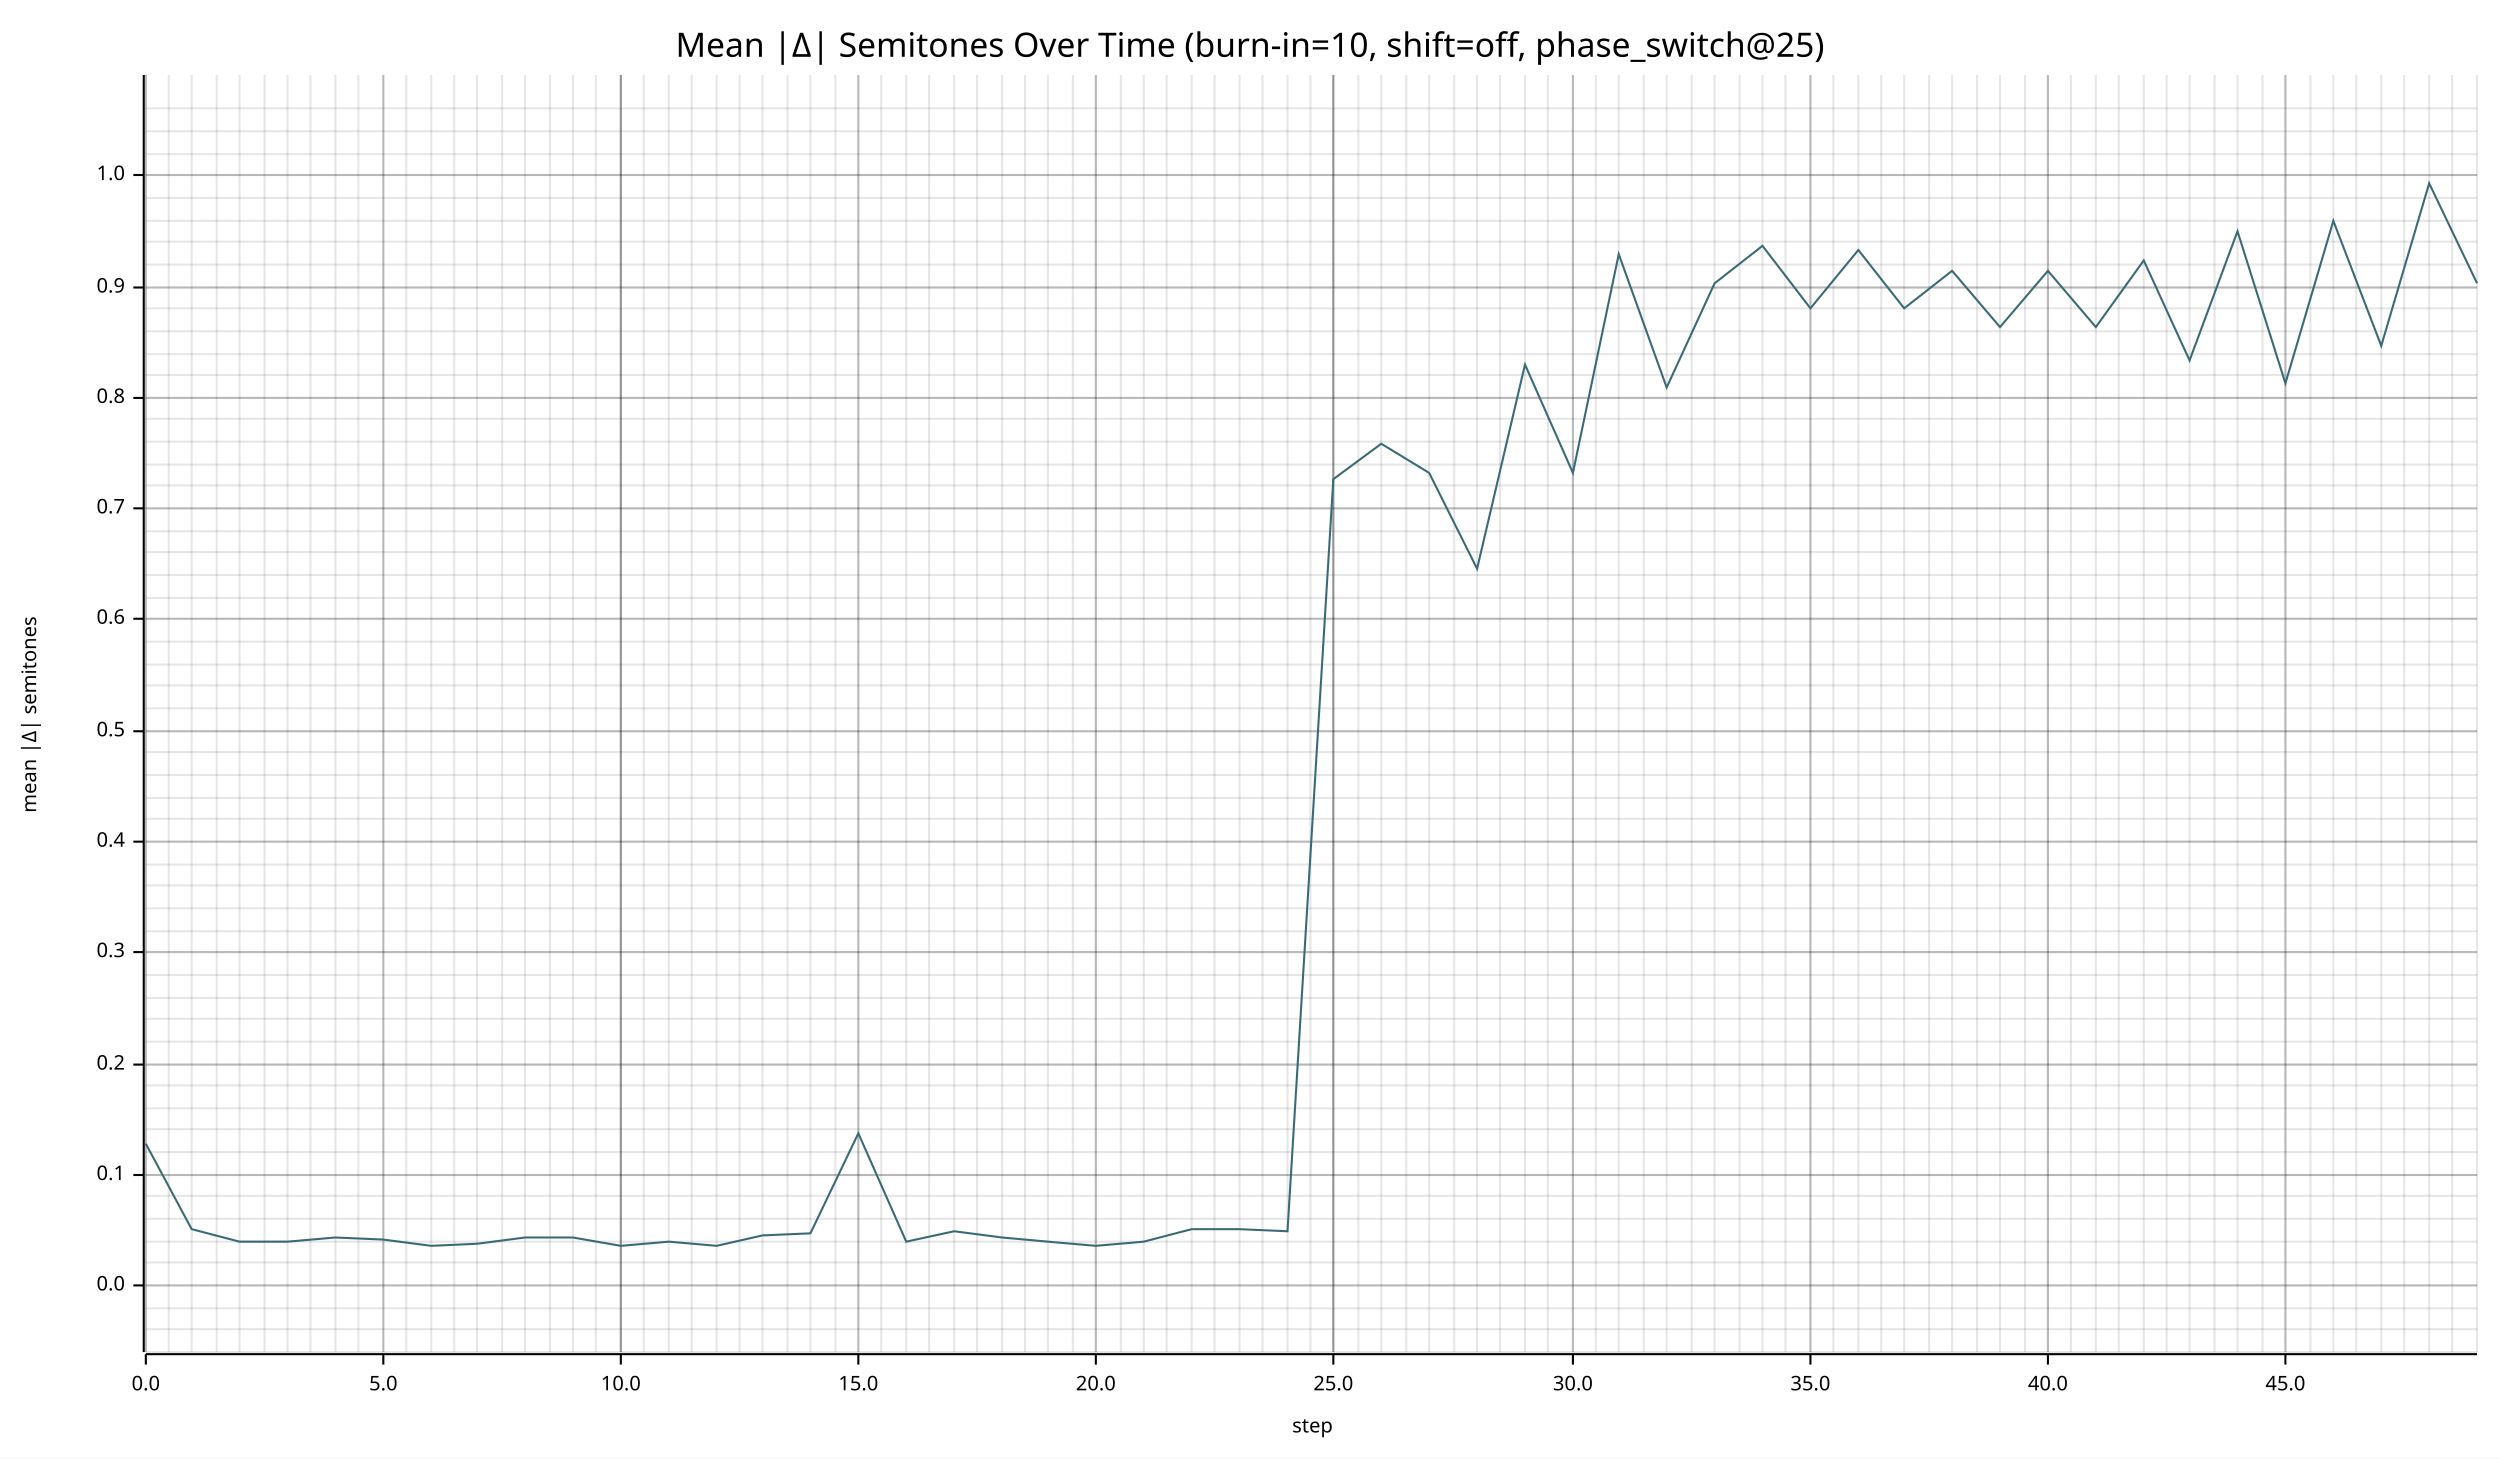
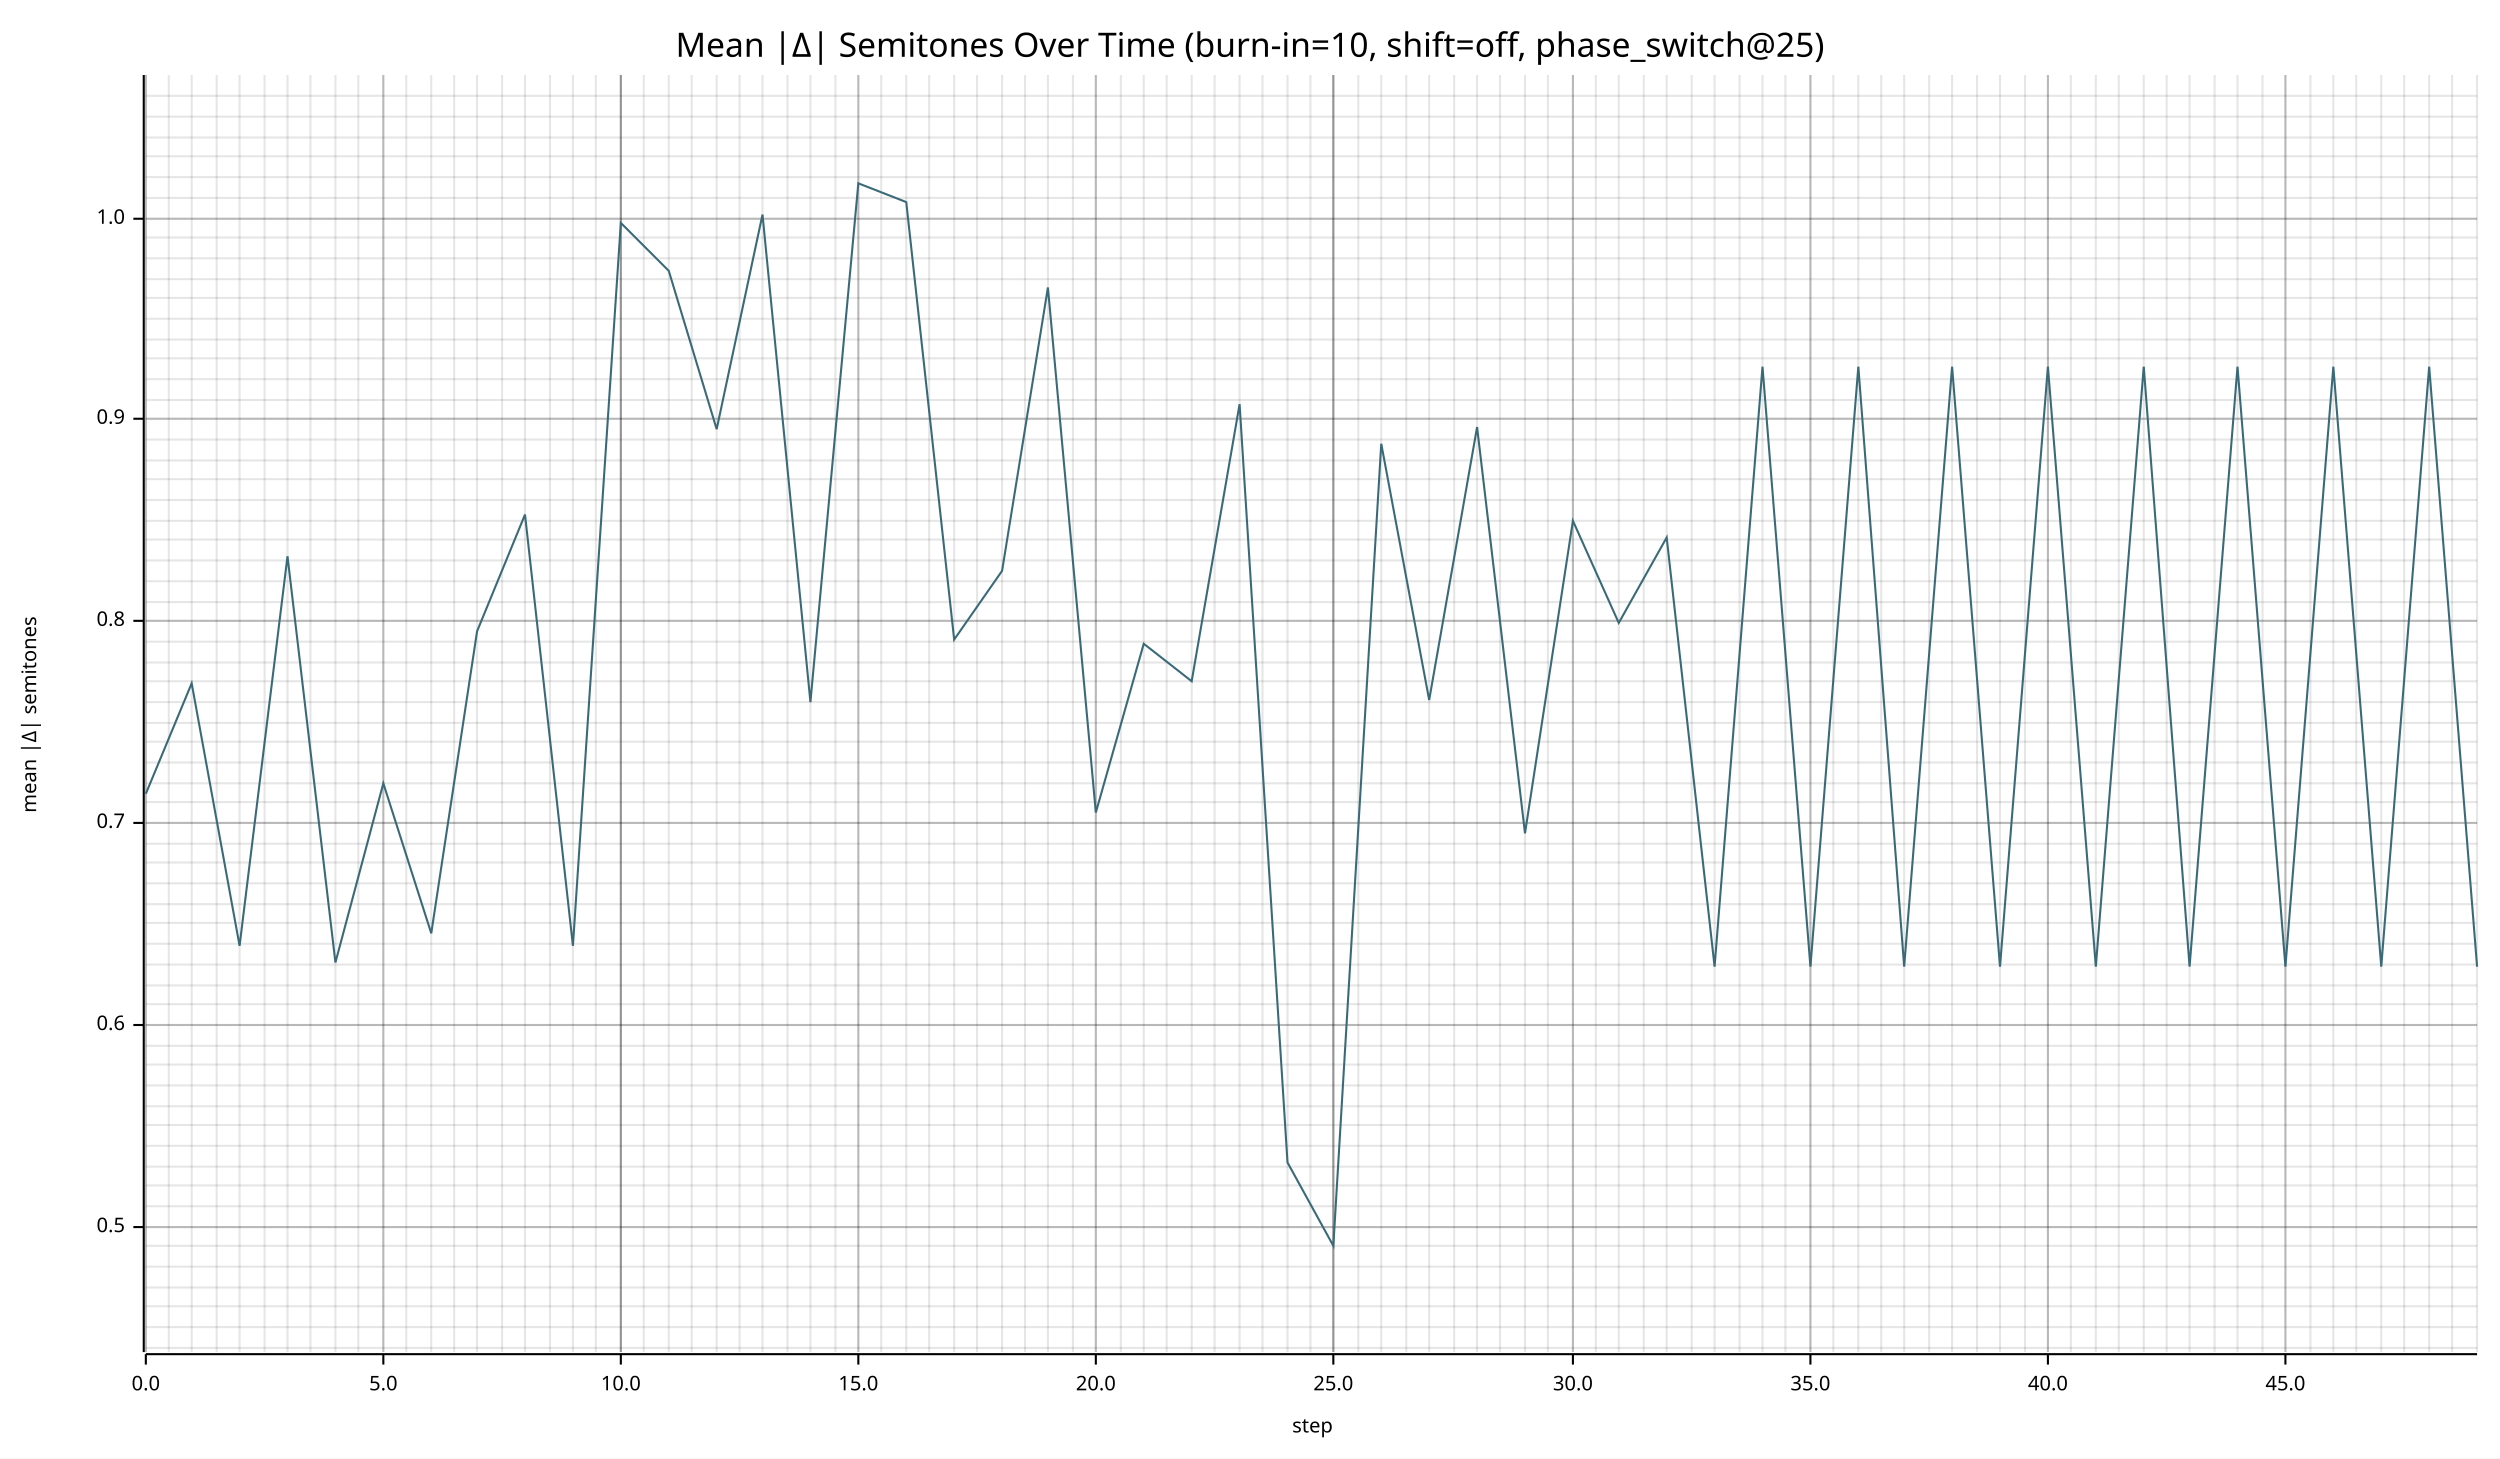
<svg xmlns="http://www.w3.org/2000/svg" width="1200" height="700" viewBox="0 0 1200 700">
  <rect x="0" y="0" width="1200" height="700" opacity="1" fill="#FFFFFF" stroke="none" />
  <text x="600" y="15" dy="0.76em" text-anchor="middle" font-family="sans-serif" font-size="16.129" opacity="1" fill="#000000">
Mean |Δ| Semitones Over Time (burn-in=10, shift=off, phase_switch@25)
</text>
  <line opacity="0.1" stroke="#000000" stroke-width="1" x1="70" y1="649" x2="70" y2="36" />
  <line opacity="0.1" stroke="#000000" stroke-width="1" x1="81" y1="649" x2="81" y2="36" />
  <line opacity="0.1" stroke="#000000" stroke-width="1" x1="92" y1="649" x2="92" y2="36" />
  <line opacity="0.1" stroke="#000000" stroke-width="1" x1="104" y1="649" x2="104" y2="36" />
  <line opacity="0.1" stroke="#000000" stroke-width="1" x1="115" y1="649" x2="115" y2="36" />
  <line opacity="0.1" stroke="#000000" stroke-width="1" x1="127" y1="649" x2="127" y2="36" />
  <line opacity="0.1" stroke="#000000" stroke-width="1" x1="138" y1="649" x2="138" y2="36" />
  <line opacity="0.1" stroke="#000000" stroke-width="1" x1="149" y1="649" x2="149" y2="36" />
  <line opacity="0.1" stroke="#000000" stroke-width="1" x1="161" y1="649" x2="161" y2="36" />
  <line opacity="0.1" stroke="#000000" stroke-width="1" x1="172" y1="649" x2="172" y2="36" />
  <line opacity="0.1" stroke="#000000" stroke-width="1" x1="184" y1="649" x2="184" y2="36" />
  <line opacity="0.1" stroke="#000000" stroke-width="1" x1="195" y1="649" x2="195" y2="36" />
  <line opacity="0.1" stroke="#000000" stroke-width="1" x1="207" y1="649" x2="207" y2="36" />
  <line opacity="0.1" stroke="#000000" stroke-width="1" x1="218" y1="649" x2="218" y2="36" />
  <line opacity="0.1" stroke="#000000" stroke-width="1" x1="229" y1="649" x2="229" y2="36" />
  <line opacity="0.1" stroke="#000000" stroke-width="1" x1="241" y1="649" x2="241" y2="36" />
  <line opacity="0.1" stroke="#000000" stroke-width="1" x1="252" y1="649" x2="252" y2="36" />
  <line opacity="0.1" stroke="#000000" stroke-width="1" x1="264" y1="649" x2="264" y2="36" />
  <line opacity="0.1" stroke="#000000" stroke-width="1" x1="275" y1="649" x2="275" y2="36" />
  <line opacity="0.1" stroke="#000000" stroke-width="1" x1="286" y1="649" x2="286" y2="36" />
  <line opacity="0.1" stroke="#000000" stroke-width="1" x1="298" y1="649" x2="298" y2="36" />
  <line opacity="0.1" stroke="#000000" stroke-width="1" x1="309" y1="649" x2="309" y2="36" />
  <line opacity="0.1" stroke="#000000" stroke-width="1" x1="321" y1="649" x2="321" y2="36" />
  <line opacity="0.1" stroke="#000000" stroke-width="1" x1="332" y1="649" x2="332" y2="36" />
  <line opacity="0.1" stroke="#000000" stroke-width="1" x1="344" y1="649" x2="344" y2="36" />
  <line opacity="0.1" stroke="#000000" stroke-width="1" x1="355" y1="649" x2="355" y2="36" />
  <line opacity="0.1" stroke="#000000" stroke-width="1" x1="366" y1="649" x2="366" y2="36" />
  <line opacity="0.1" stroke="#000000" stroke-width="1" x1="378" y1="649" x2="378" y2="36" />
  <line opacity="0.1" stroke="#000000" stroke-width="1" x1="389" y1="649" x2="389" y2="36" />
  <line opacity="0.1" stroke="#000000" stroke-width="1" x1="401" y1="649" x2="401" y2="36" />
  <line opacity="0.1" stroke="#000000" stroke-width="1" x1="412" y1="649" x2="412" y2="36" />
  <line opacity="0.1" stroke="#000000" stroke-width="1" x1="423" y1="649" x2="423" y2="36" />
  <line opacity="0.1" stroke="#000000" stroke-width="1" x1="435" y1="649" x2="435" y2="36" />
  <line opacity="0.1" stroke="#000000" stroke-width="1" x1="446" y1="649" x2="446" y2="36" />
  <line opacity="0.1" stroke="#000000" stroke-width="1" x1="458" y1="649" x2="458" y2="36" />
  <line opacity="0.1" stroke="#000000" stroke-width="1" x1="469" y1="649" x2="469" y2="36" />
  <line opacity="0.1" stroke="#000000" stroke-width="1" x1="481" y1="649" x2="481" y2="36" />
  <line opacity="0.1" stroke="#000000" stroke-width="1" x1="492" y1="649" x2="492" y2="36" />
  <line opacity="0.1" stroke="#000000" stroke-width="1" x1="503" y1="649" x2="503" y2="36" />
  <line opacity="0.1" stroke="#000000" stroke-width="1" x1="515" y1="649" x2="515" y2="36" />
  <line opacity="0.1" stroke="#000000" stroke-width="1" x1="526" y1="649" x2="526" y2="36" />
  <line opacity="0.1" stroke="#000000" stroke-width="1" x1="538" y1="649" x2="538" y2="36" />
  <line opacity="0.1" stroke="#000000" stroke-width="1" x1="549" y1="649" x2="549" y2="36" />
  <line opacity="0.1" stroke="#000000" stroke-width="1" x1="560" y1="649" x2="560" y2="36" />
  <line opacity="0.1" stroke="#000000" stroke-width="1" x1="572" y1="649" x2="572" y2="36" />
  <line opacity="0.1" stroke="#000000" stroke-width="1" x1="583" y1="649" x2="583" y2="36" />
  <line opacity="0.1" stroke="#000000" stroke-width="1" x1="595" y1="649" x2="595" y2="36" />
  <line opacity="0.1" stroke="#000000" stroke-width="1" x1="606" y1="649" x2="606" y2="36" />
  <line opacity="0.1" stroke="#000000" stroke-width="1" x1="618" y1="649" x2="618" y2="36" />
  <line opacity="0.1" stroke="#000000" stroke-width="1" x1="629" y1="649" x2="629" y2="36" />
  <line opacity="0.1" stroke="#000000" stroke-width="1" x1="640" y1="649" x2="640" y2="36" />
  <line opacity="0.1" stroke="#000000" stroke-width="1" x1="652" y1="649" x2="652" y2="36" />
  <line opacity="0.1" stroke="#000000" stroke-width="1" x1="663" y1="649" x2="663" y2="36" />
  <line opacity="0.1" stroke="#000000" stroke-width="1" x1="675" y1="649" x2="675" y2="36" />
  <line opacity="0.1" stroke="#000000" stroke-width="1" x1="686" y1="649" x2="686" y2="36" />
  <line opacity="0.1" stroke="#000000" stroke-width="1" x1="698" y1="649" x2="698" y2="36" />
  <line opacity="0.1" stroke="#000000" stroke-width="1" x1="709" y1="649" x2="709" y2="36" />
  <line opacity="0.1" stroke="#000000" stroke-width="1" x1="720" y1="649" x2="720" y2="36" />
  <line opacity="0.1" stroke="#000000" stroke-width="1" x1="732" y1="649" x2="732" y2="36" />
  <line opacity="0.1" stroke="#000000" stroke-width="1" x1="743" y1="649" x2="743" y2="36" />
  <line opacity="0.1" stroke="#000000" stroke-width="1" x1="755" y1="649" x2="755" y2="36" />
  <line opacity="0.1" stroke="#000000" stroke-width="1" x1="766" y1="649" x2="766" y2="36" />
  <line opacity="0.1" stroke="#000000" stroke-width="1" x1="777" y1="649" x2="777" y2="36" />
  <line opacity="0.1" stroke="#000000" stroke-width="1" x1="789" y1="649" x2="789" y2="36" />
  <line opacity="0.1" stroke="#000000" stroke-width="1" x1="800" y1="649" x2="800" y2="36" />
  <line opacity="0.1" stroke="#000000" stroke-width="1" x1="812" y1="649" x2="812" y2="36" />
  <line opacity="0.1" stroke="#000000" stroke-width="1" x1="823" y1="649" x2="823" y2="36" />
  <line opacity="0.1" stroke="#000000" stroke-width="1" x1="835" y1="649" x2="835" y2="36" />
  <line opacity="0.1" stroke="#000000" stroke-width="1" x1="846" y1="649" x2="846" y2="36" />
  <line opacity="0.1" stroke="#000000" stroke-width="1" x1="857" y1="649" x2="857" y2="36" />
  <line opacity="0.1" stroke="#000000" stroke-width="1" x1="869" y1="649" x2="869" y2="36" />
  <line opacity="0.1" stroke="#000000" stroke-width="1" x1="880" y1="649" x2="880" y2="36" />
  <line opacity="0.1" stroke="#000000" stroke-width="1" x1="892" y1="649" x2="892" y2="36" />
  <line opacity="0.1" stroke="#000000" stroke-width="1" x1="903" y1="649" x2="903" y2="36" />
  <line opacity="0.1" stroke="#000000" stroke-width="1" x1="914" y1="649" x2="914" y2="36" />
  <line opacity="0.1" stroke="#000000" stroke-width="1" x1="926" y1="649" x2="926" y2="36" />
  <line opacity="0.1" stroke="#000000" stroke-width="1" x1="937" y1="649" x2="937" y2="36" />
  <line opacity="0.1" stroke="#000000" stroke-width="1" x1="949" y1="649" x2="949" y2="36" />
  <line opacity="0.1" stroke="#000000" stroke-width="1" x1="960" y1="649" x2="960" y2="36" />
  <line opacity="0.1" stroke="#000000" stroke-width="1" x1="972" y1="649" x2="972" y2="36" />
  <line opacity="0.1" stroke="#000000" stroke-width="1" x1="983" y1="649" x2="983" y2="36" />
  <line opacity="0.1" stroke="#000000" stroke-width="1" x1="994" y1="649" x2="994" y2="36" />
  <line opacity="0.1" stroke="#000000" stroke-width="1" x1="1006" y1="649" x2="1006" y2="36" />
  <line opacity="0.1" stroke="#000000" stroke-width="1" x1="1017" y1="649" x2="1017" y2="36" />
  <line opacity="0.1" stroke="#000000" stroke-width="1" x1="1029" y1="649" x2="1029" y2="36" />
  <line opacity="0.1" stroke="#000000" stroke-width="1" x1="1040" y1="649" x2="1040" y2="36" />
  <line opacity="0.1" stroke="#000000" stroke-width="1" x1="1051" y1="649" x2="1051" y2="36" />
  <line opacity="0.1" stroke="#000000" stroke-width="1" x1="1063" y1="649" x2="1063" y2="36" />
  <line opacity="0.1" stroke="#000000" stroke-width="1" x1="1074" y1="649" x2="1074" y2="36" />
  <line opacity="0.1" stroke="#000000" stroke-width="1" x1="1086" y1="649" x2="1086" y2="36" />
  <line opacity="0.1" stroke="#000000" stroke-width="1" x1="1097" y1="649" x2="1097" y2="36" />
  <line opacity="0.1" stroke="#000000" stroke-width="1" x1="1109" y1="649" x2="1109" y2="36" />
  <line opacity="0.1" stroke="#000000" stroke-width="1" x1="1120" y1="649" x2="1120" y2="36" />
  <line opacity="0.1" stroke="#000000" stroke-width="1" x1="1131" y1="649" x2="1131" y2="36" />
  <line opacity="0.1" stroke="#000000" stroke-width="1" x1="1143" y1="649" x2="1143" y2="36" />
  <line opacity="0.1" stroke="#000000" stroke-width="1" x1="1154" y1="649" x2="1154" y2="36" />
  <line opacity="0.1" stroke="#000000" stroke-width="1" x1="1166" y1="649" x2="1166" y2="36" />
  <line opacity="0.1" stroke="#000000" stroke-width="1" x1="1177" y1="649" x2="1177" y2="36" />
  <line opacity="0.1" stroke="#000000" stroke-width="1" x1="1189" y1="649" x2="1189" y2="36" />
-   <line opacity="0.1" stroke="#000000" stroke-width="1" x1="70" y1="649" x2="1189" y2="649" />
-   <line opacity="0.1" stroke="#000000" stroke-width="1" x1="70" y1="638" x2="1189" y2="638" />
-   <line opacity="0.1" stroke="#000000" stroke-width="1" x1="70" y1="628" x2="1189" y2="628" />
-   <line opacity="0.1" stroke="#000000" stroke-width="1" x1="70" y1="617" x2="1189" y2="617" />
-   <line opacity="0.1" stroke="#000000" stroke-width="1" x1="70" y1="606" x2="1189" y2="606" />
-   <line opacity="0.1" stroke="#000000" stroke-width="1" x1="70" y1="596" x2="1189" y2="596" />
-   <line opacity="0.1" stroke="#000000" stroke-width="1" x1="70" y1="585" x2="1189" y2="585" />
-   <line opacity="0.1" stroke="#000000" stroke-width="1" x1="70" y1="574" x2="1189" y2="574" />
-   <line opacity="0.1" stroke="#000000" stroke-width="1" x1="70" y1="564" x2="1189" y2="564" />
-   <line opacity="0.1" stroke="#000000" stroke-width="1" x1="70" y1="553" x2="1189" y2="553" />
-   <line opacity="0.1" stroke="#000000" stroke-width="1" x1="70" y1="542" x2="1189" y2="542" />
-   <line opacity="0.1" stroke="#000000" stroke-width="1" x1="70" y1="532" x2="1189" y2="532" />
+   <line opacity="0.1" stroke="#000000" stroke-width="1" x1="70" y1="647" x2="1189" y2="647" />
+   <line opacity="0.1" stroke="#000000" stroke-width="1" x1="70" y1="637" x2="1189" y2="637" />
+   <line opacity="0.1" stroke="#000000" stroke-width="1" x1="70" y1="627" x2="1189" y2="627" />
+   <line opacity="0.1" stroke="#000000" stroke-width="1" x1="70" y1="618" x2="1189" y2="618" />
+   <line opacity="0.1" stroke="#000000" stroke-width="1" x1="70" y1="608" x2="1189" y2="608" />
+   <line opacity="0.1" stroke="#000000" stroke-width="1" x1="70" y1="598" x2="1189" y2="598" />
+   <line opacity="0.1" stroke="#000000" stroke-width="1" x1="70" y1="589" x2="1189" y2="589" />
+   <line opacity="0.1" stroke="#000000" stroke-width="1" x1="70" y1="579" x2="1189" y2="579" />
+   <line opacity="0.1" stroke="#000000" stroke-width="1" x1="70" y1="569" x2="1189" y2="569" />
+   <line opacity="0.1" stroke="#000000" stroke-width="1" x1="70" y1="560" x2="1189" y2="560" />
+   <line opacity="0.1" stroke="#000000" stroke-width="1" x1="70" y1="550" x2="1189" y2="550" />
+   <line opacity="0.1" stroke="#000000" stroke-width="1" x1="70" y1="540" x2="1189" y2="540" />
+   <line opacity="0.1" stroke="#000000" stroke-width="1" x1="70" y1="531" x2="1189" y2="531" />
  <line opacity="0.1" stroke="#000000" stroke-width="1" x1="70" y1="521" x2="1189" y2="521" />
  <line opacity="0.1" stroke="#000000" stroke-width="1" x1="70" y1="511" x2="1189" y2="511" />
-   <line opacity="0.1" stroke="#000000" stroke-width="1" x1="70" y1="500" x2="1189" y2="500" />
-   <line opacity="0.1" stroke="#000000" stroke-width="1" x1="70" y1="489" x2="1189" y2="489" />
-   <line opacity="0.1" stroke="#000000" stroke-width="1" x1="70" y1="479" x2="1189" y2="479" />
-   <line opacity="0.1" stroke="#000000" stroke-width="1" x1="70" y1="468" x2="1189" y2="468" />
-   <line opacity="0.1" stroke="#000000" stroke-width="1" x1="70" y1="457" x2="1189" y2="457" />
-   <line opacity="0.1" stroke="#000000" stroke-width="1" x1="70" y1="447" x2="1189" y2="447" />
-   <line opacity="0.1" stroke="#000000" stroke-width="1" x1="70" y1="436" x2="1189" y2="436" />
-   <line opacity="0.1" stroke="#000000" stroke-width="1" x1="70" y1="425" x2="1189" y2="425" />
-   <line opacity="0.1" stroke="#000000" stroke-width="1" x1="70" y1="415" x2="1189" y2="415" />
-   <line opacity="0.1" stroke="#000000" stroke-width="1" x1="70" y1="404" x2="1189" y2="404" />
-   <line opacity="0.1" stroke="#000000" stroke-width="1" x1="70" y1="393" x2="1189" y2="393" />
-   <line opacity="0.1" stroke="#000000" stroke-width="1" x1="70" y1="383" x2="1189" y2="383" />
-   <line opacity="0.1" stroke="#000000" stroke-width="1" x1="70" y1="372" x2="1189" y2="372" />
-   <line opacity="0.1" stroke="#000000" stroke-width="1" x1="70" y1="361" x2="1189" y2="361" />
-   <line opacity="0.1" stroke="#000000" stroke-width="1" x1="70" y1="351" x2="1189" y2="351" />
-   <line opacity="0.1" stroke="#000000" stroke-width="1" x1="70" y1="340" x2="1189" y2="340" />
-   <line opacity="0.1" stroke="#000000" stroke-width="1" x1="70" y1="329" x2="1189" y2="329" />
-   <line opacity="0.1" stroke="#000000" stroke-width="1" x1="70" y1="319" x2="1189" y2="319" />
+   <line opacity="0.1" stroke="#000000" stroke-width="1" x1="70" y1="502" x2="1189" y2="502" />
+   <line opacity="0.1" stroke="#000000" stroke-width="1" x1="70" y1="492" x2="1189" y2="492" />
+   <line opacity="0.1" stroke="#000000" stroke-width="1" x1="70" y1="482" x2="1189" y2="482" />
+   <line opacity="0.1" stroke="#000000" stroke-width="1" x1="70" y1="473" x2="1189" y2="473" />
+   <line opacity="0.1" stroke="#000000" stroke-width="1" x1="70" y1="463" x2="1189" y2="463" />
+   <line opacity="0.1" stroke="#000000" stroke-width="1" x1="70" y1="453" x2="1189" y2="453" />
+   <line opacity="0.1" stroke="#000000" stroke-width="1" x1="70" y1="443" x2="1189" y2="443" />
+   <line opacity="0.1" stroke="#000000" stroke-width="1" x1="70" y1="434" x2="1189" y2="434" />
+   <line opacity="0.1" stroke="#000000" stroke-width="1" x1="70" y1="424" x2="1189" y2="424" />
+   <line opacity="0.1" stroke="#000000" stroke-width="1" x1="70" y1="414" x2="1189" y2="414" />
+   <line opacity="0.1" stroke="#000000" stroke-width="1" x1="70" y1="405" x2="1189" y2="405" />
+   <line opacity="0.1" stroke="#000000" stroke-width="1" x1="70" y1="395" x2="1189" y2="395" />
+   <line opacity="0.1" stroke="#000000" stroke-width="1" x1="70" y1="385" x2="1189" y2="385" />
+   <line opacity="0.1" stroke="#000000" stroke-width="1" x1="70" y1="376" x2="1189" y2="376" />
+   <line opacity="0.1" stroke="#000000" stroke-width="1" x1="70" y1="366" x2="1189" y2="366" />
+   <line opacity="0.1" stroke="#000000" stroke-width="1" x1="70" y1="356" x2="1189" y2="356" />
+   <line opacity="0.1" stroke="#000000" stroke-width="1" x1="70" y1="347" x2="1189" y2="347" />
+   <line opacity="0.1" stroke="#000000" stroke-width="1" x1="70" y1="337" x2="1189" y2="337" />
+   <line opacity="0.1" stroke="#000000" stroke-width="1" x1="70" y1="327" x2="1189" y2="327" />
+   <line opacity="0.1" stroke="#000000" stroke-width="1" x1="70" y1="318" x2="1189" y2="318" />
  <line opacity="0.1" stroke="#000000" stroke-width="1" x1="70" y1="308" x2="1189" y2="308" />
-   <line opacity="0.1" stroke="#000000" stroke-width="1" x1="70" y1="297" x2="1189" y2="297" />
-   <line opacity="0.1" stroke="#000000" stroke-width="1" x1="70" y1="287" x2="1189" y2="287" />
-   <line opacity="0.1" stroke="#000000" stroke-width="1" x1="70" y1="276" x2="1189" y2="276" />
-   <line opacity="0.1" stroke="#000000" stroke-width="1" x1="70" y1="265" x2="1189" y2="265" />
-   <line opacity="0.1" stroke="#000000" stroke-width="1" x1="70" y1="255" x2="1189" y2="255" />
-   <line opacity="0.1" stroke="#000000" stroke-width="1" x1="70" y1="244" x2="1189" y2="244" />
-   <line opacity="0.1" stroke="#000000" stroke-width="1" x1="70" y1="233" x2="1189" y2="233" />
-   <line opacity="0.1" stroke="#000000" stroke-width="1" x1="70" y1="223" x2="1189" y2="223" />
-   <line opacity="0.1" stroke="#000000" stroke-width="1" x1="70" y1="212" x2="1189" y2="212" />
+   <line opacity="0.1" stroke="#000000" stroke-width="1" x1="70" y1="298" x2="1189" y2="298" />
+   <line opacity="0.1" stroke="#000000" stroke-width="1" x1="70" y1="289" x2="1189" y2="289" />
+   <line opacity="0.1" stroke="#000000" stroke-width="1" x1="70" y1="279" x2="1189" y2="279" />
+   <line opacity="0.1" stroke="#000000" stroke-width="1" x1="70" y1="269" x2="1189" y2="269" />
+   <line opacity="0.1" stroke="#000000" stroke-width="1" x1="70" y1="259" x2="1189" y2="259" />
+   <line opacity="0.1" stroke="#000000" stroke-width="1" x1="70" y1="250" x2="1189" y2="250" />
+   <line opacity="0.1" stroke="#000000" stroke-width="1" x1="70" y1="240" x2="1189" y2="240" />
+   <line opacity="0.1" stroke="#000000" stroke-width="1" x1="70" y1="230" x2="1189" y2="230" />
+   <line opacity="0.1" stroke="#000000" stroke-width="1" x1="70" y1="221" x2="1189" y2="221" />
+   <line opacity="0.1" stroke="#000000" stroke-width="1" x1="70" y1="211" x2="1189" y2="211" />
  <line opacity="0.1" stroke="#000000" stroke-width="1" x1="70" y1="201" x2="1189" y2="201" />
-   <line opacity="0.1" stroke="#000000" stroke-width="1" x1="70" y1="191" x2="1189" y2="191" />
-   <line opacity="0.1" stroke="#000000" stroke-width="1" x1="70" y1="180" x2="1189" y2="180" />
-   <line opacity="0.1" stroke="#000000" stroke-width="1" x1="70" y1="170" x2="1189" y2="170" />
-   <line opacity="0.1" stroke="#000000" stroke-width="1" x1="70" y1="159" x2="1189" y2="159" />
-   <line opacity="0.1" stroke="#000000" stroke-width="1" x1="70" y1="148" x2="1189" y2="148" />
-   <line opacity="0.1" stroke="#000000" stroke-width="1" x1="70" y1="138" x2="1189" y2="138" />
-   <line opacity="0.1" stroke="#000000" stroke-width="1" x1="70" y1="127" x2="1189" y2="127" />
-   <line opacity="0.1" stroke="#000000" stroke-width="1" x1="70" y1="116" x2="1189" y2="116" />
-   <line opacity="0.1" stroke="#000000" stroke-width="1" x1="70" y1="106" x2="1189" y2="106" />
+   <line opacity="0.1" stroke="#000000" stroke-width="1" x1="70" y1="192" x2="1189" y2="192" />
+   <line opacity="0.1" stroke="#000000" stroke-width="1" x1="70" y1="182" x2="1189" y2="182" />
+   <line opacity="0.1" stroke="#000000" stroke-width="1" x1="70" y1="172" x2="1189" y2="172" />
+   <line opacity="0.1" stroke="#000000" stroke-width="1" x1="70" y1="163" x2="1189" y2="163" />
+   <line opacity="0.1" stroke="#000000" stroke-width="1" x1="70" y1="153" x2="1189" y2="153" />
+   <line opacity="0.1" stroke="#000000" stroke-width="1" x1="70" y1="143" x2="1189" y2="143" />
+   <line opacity="0.1" stroke="#000000" stroke-width="1" x1="70" y1="134" x2="1189" y2="134" />
+   <line opacity="0.1" stroke="#000000" stroke-width="1" x1="70" y1="124" x2="1189" y2="124" />
+   <line opacity="0.1" stroke="#000000" stroke-width="1" x1="70" y1="114" x2="1189" y2="114" />
+   <line opacity="0.1" stroke="#000000" stroke-width="1" x1="70" y1="105" x2="1189" y2="105" />
  <line opacity="0.1" stroke="#000000" stroke-width="1" x1="70" y1="95" x2="1189" y2="95" />
-   <line opacity="0.1" stroke="#000000" stroke-width="1" x1="70" y1="84" x2="1189" y2="84" />
-   <line opacity="0.1" stroke="#000000" stroke-width="1" x1="70" y1="74" x2="1189" y2="74" />
-   <line opacity="0.1" stroke="#000000" stroke-width="1" x1="70" y1="63" x2="1189" y2="63" />
-   <line opacity="0.1" stroke="#000000" stroke-width="1" x1="70" y1="52" x2="1189" y2="52" />
+   <line opacity="0.1" stroke="#000000" stroke-width="1" x1="70" y1="85" x2="1189" y2="85" />
+   <line opacity="0.1" stroke="#000000" stroke-width="1" x1="70" y1="75" x2="1189" y2="75" />
+   <line opacity="0.1" stroke="#000000" stroke-width="1" x1="70" y1="66" x2="1189" y2="66" />
+   <line opacity="0.1" stroke="#000000" stroke-width="1" x1="70" y1="56" x2="1189" y2="56" />
+   <line opacity="0.1" stroke="#000000" stroke-width="1" x1="70" y1="46" x2="1189" y2="46" />
  <text x="10" y="343" dy="0.76em" text-anchor="middle" font-family="sans-serif" font-size="9.677" opacity="1" fill="#000000" transform="rotate(270, 10, 343)">
mean |Δ| semitones
</text>
  <text x="630" y="690" dy="-0.5ex" text-anchor="middle" font-family="sans-serif" font-size="9.677" opacity="1" fill="#000000">
step
</text>
  <line opacity="0.2" stroke="#000000" stroke-width="1" x1="70" y1="649" x2="70" y2="36" />
  <line opacity="0.2" stroke="#000000" stroke-width="1" x1="184" y1="649" x2="184" y2="36" />
  <line opacity="0.2" stroke="#000000" stroke-width="1" x1="298" y1="649" x2="298" y2="36" />
  <line opacity="0.2" stroke="#000000" stroke-width="1" x1="412" y1="649" x2="412" y2="36" />
  <line opacity="0.2" stroke="#000000" stroke-width="1" x1="526" y1="649" x2="526" y2="36" />
  <line opacity="0.2" stroke="#000000" stroke-width="1" x1="640" y1="649" x2="640" y2="36" />
  <line opacity="0.2" stroke="#000000" stroke-width="1" x1="755" y1="649" x2="755" y2="36" />
  <line opacity="0.2" stroke="#000000" stroke-width="1" x1="869" y1="649" x2="869" y2="36" />
  <line opacity="0.2" stroke="#000000" stroke-width="1" x1="983" y1="649" x2="983" y2="36" />
  <line opacity="0.2" stroke="#000000" stroke-width="1" x1="1097" y1="649" x2="1097" y2="36" />
-   <line opacity="0.2" stroke="#000000" stroke-width="1" x1="70" y1="617" x2="1189" y2="617" />
-   <line opacity="0.2" stroke="#000000" stroke-width="1" x1="70" y1="564" x2="1189" y2="564" />
-   <line opacity="0.2" stroke="#000000" stroke-width="1" x1="70" y1="511" x2="1189" y2="511" />
-   <line opacity="0.2" stroke="#000000" stroke-width="1" x1="70" y1="457" x2="1189" y2="457" />
-   <line opacity="0.2" stroke="#000000" stroke-width="1" x1="70" y1="404" x2="1189" y2="404" />
-   <line opacity="0.2" stroke="#000000" stroke-width="1" x1="70" y1="351" x2="1189" y2="351" />
-   <line opacity="0.2" stroke="#000000" stroke-width="1" x1="70" y1="297" x2="1189" y2="297" />
-   <line opacity="0.2" stroke="#000000" stroke-width="1" x1="70" y1="244" x2="1189" y2="244" />
-   <line opacity="0.2" stroke="#000000" stroke-width="1" x1="70" y1="191" x2="1189" y2="191" />
-   <line opacity="0.2" stroke="#000000" stroke-width="1" x1="70" y1="138" x2="1189" y2="138" />
-   <line opacity="0.2" stroke="#000000" stroke-width="1" x1="70" y1="84" x2="1189" y2="84" />
+   <line opacity="0.2" stroke="#000000" stroke-width="1" x1="70" y1="589" x2="1189" y2="589" />
+   <line opacity="0.2" stroke="#000000" stroke-width="1" x1="70" y1="492" x2="1189" y2="492" />
+   <line opacity="0.2" stroke="#000000" stroke-width="1" x1="70" y1="395" x2="1189" y2="395" />
+   <line opacity="0.2" stroke="#000000" stroke-width="1" x1="70" y1="298" x2="1189" y2="298" />
+   <line opacity="0.2" stroke="#000000" stroke-width="1" x1="70" y1="201" x2="1189" y2="201" />
+   <line opacity="0.2" stroke="#000000" stroke-width="1" x1="70" y1="105" x2="1189" y2="105" />
  <polyline fill="none" opacity="1" stroke="#000000" stroke-width="1" points="69,36 69,649 " />
-   <text x="60" y="617" dy="0.5ex" text-anchor="end" font-family="sans-serif" font-size="9.677" opacity="1" fill="#000000">
- 0.0
- </text>
-   <polyline fill="none" opacity="1" stroke="#000000" stroke-width="1" points="64,617 69,617 " />
-   <text x="60" y="564" dy="0.5ex" text-anchor="end" font-family="sans-serif" font-size="9.677" opacity="1" fill="#000000">
- 0.1
- </text>
-   <polyline fill="none" opacity="1" stroke="#000000" stroke-width="1" points="64,564 69,564 " />
-   <text x="60" y="511" dy="0.5ex" text-anchor="end" font-family="sans-serif" font-size="9.677" opacity="1" fill="#000000">
- 0.2
- </text>
-   <polyline fill="none" opacity="1" stroke="#000000" stroke-width="1" points="64,511 69,511 " />
-   <text x="60" y="457" dy="0.5ex" text-anchor="end" font-family="sans-serif" font-size="9.677" opacity="1" fill="#000000">
- 0.3
- </text>
-   <polyline fill="none" opacity="1" stroke="#000000" stroke-width="1" points="64,457 69,457 " />
-   <text x="60" y="404" dy="0.5ex" text-anchor="end" font-family="sans-serif" font-size="9.677" opacity="1" fill="#000000">
- 0.4
- </text>
-   <polyline fill="none" opacity="1" stroke="#000000" stroke-width="1" points="64,404 69,404 " />
-   <text x="60" y="351" dy="0.5ex" text-anchor="end" font-family="sans-serif" font-size="9.677" opacity="1" fill="#000000">
+   <text x="60" y="589" dy="0.5ex" text-anchor="end" font-family="sans-serif" font-size="9.677" opacity="1" fill="#000000">
0.5
</text>
-   <polyline fill="none" opacity="1" stroke="#000000" stroke-width="1" points="64,351 69,351 " />
-   <text x="60" y="297" dy="0.5ex" text-anchor="end" font-family="sans-serif" font-size="9.677" opacity="1" fill="#000000">
+   <polyline fill="none" opacity="1" stroke="#000000" stroke-width="1" points="64,589 69,589 " />
+   <text x="60" y="492" dy="0.5ex" text-anchor="end" font-family="sans-serif" font-size="9.677" opacity="1" fill="#000000">
0.6
</text>
-   <polyline fill="none" opacity="1" stroke="#000000" stroke-width="1" points="64,297 69,297 " />
-   <text x="60" y="244" dy="0.5ex" text-anchor="end" font-family="sans-serif" font-size="9.677" opacity="1" fill="#000000">
+   <polyline fill="none" opacity="1" stroke="#000000" stroke-width="1" points="64,492 69,492 " />
+   <text x="60" y="395" dy="0.5ex" text-anchor="end" font-family="sans-serif" font-size="9.677" opacity="1" fill="#000000">
0.7
</text>
-   <polyline fill="none" opacity="1" stroke="#000000" stroke-width="1" points="64,244 69,244 " />
-   <text x="60" y="191" dy="0.5ex" text-anchor="end" font-family="sans-serif" font-size="9.677" opacity="1" fill="#000000">
+   <polyline fill="none" opacity="1" stroke="#000000" stroke-width="1" points="64,395 69,395 " />
+   <text x="60" y="298" dy="0.5ex" text-anchor="end" font-family="sans-serif" font-size="9.677" opacity="1" fill="#000000">
0.8
</text>
-   <polyline fill="none" opacity="1" stroke="#000000" stroke-width="1" points="64,191 69,191 " />
-   <text x="60" y="138" dy="0.5ex" text-anchor="end" font-family="sans-serif" font-size="9.677" opacity="1" fill="#000000">
+   <polyline fill="none" opacity="1" stroke="#000000" stroke-width="1" points="64,298 69,298 " />
+   <text x="60" y="201" dy="0.5ex" text-anchor="end" font-family="sans-serif" font-size="9.677" opacity="1" fill="#000000">
0.9
</text>
-   <polyline fill="none" opacity="1" stroke="#000000" stroke-width="1" points="64,138 69,138 " />
-   <text x="60" y="84" dy="0.5ex" text-anchor="end" font-family="sans-serif" font-size="9.677" opacity="1" fill="#000000">
+   <polyline fill="none" opacity="1" stroke="#000000" stroke-width="1" points="64,201 69,201 " />
+   <text x="60" y="105" dy="0.5ex" text-anchor="end" font-family="sans-serif" font-size="9.677" opacity="1" fill="#000000">
1.0
</text>
-   <polyline fill="none" opacity="1" stroke="#000000" stroke-width="1" points="64,84 69,84 " />
+   <polyline fill="none" opacity="1" stroke="#000000" stroke-width="1" points="64,105 69,105 " />
  <polyline fill="none" opacity="1" stroke="#000000" stroke-width="1" points="70,650 1189,650 " />
  <text x="70" y="660" dy="0.76em" text-anchor="middle" font-family="sans-serif" font-size="9.677" opacity="1" fill="#000000">
0.0
</text>
  <polyline fill="none" opacity="1" stroke="#000000" stroke-width="1" points="70,650 70,655 " />
  <text x="184" y="660" dy="0.76em" text-anchor="middle" font-family="sans-serif" font-size="9.677" opacity="1" fill="#000000">
5.0
</text>
  <polyline fill="none" opacity="1" stroke="#000000" stroke-width="1" points="184,650 184,655 " />
  <text x="298" y="660" dy="0.76em" text-anchor="middle" font-family="sans-serif" font-size="9.677" opacity="1" fill="#000000">
10.0
</text>
  <polyline fill="none" opacity="1" stroke="#000000" stroke-width="1" points="298,650 298,655 " />
  <text x="412" y="660" dy="0.76em" text-anchor="middle" font-family="sans-serif" font-size="9.677" opacity="1" fill="#000000">
15.0
</text>
  <polyline fill="none" opacity="1" stroke="#000000" stroke-width="1" points="412,650 412,655 " />
  <text x="526" y="660" dy="0.76em" text-anchor="middle" font-family="sans-serif" font-size="9.677" opacity="1" fill="#000000">
20.0
</text>
  <polyline fill="none" opacity="1" stroke="#000000" stroke-width="1" points="526,650 526,655 " />
  <text x="640" y="660" dy="0.76em" text-anchor="middle" font-family="sans-serif" font-size="9.677" opacity="1" fill="#000000">
25.0
</text>
  <polyline fill="none" opacity="1" stroke="#000000" stroke-width="1" points="640,650 640,655 " />
  <text x="755" y="660" dy="0.76em" text-anchor="middle" font-family="sans-serif" font-size="9.677" opacity="1" fill="#000000">
30.0
</text>
  <polyline fill="none" opacity="1" stroke="#000000" stroke-width="1" points="755,650 755,655 " />
  <text x="869" y="660" dy="0.76em" text-anchor="middle" font-family="sans-serif" font-size="9.677" opacity="1" fill="#000000">
35.0
</text>
  <polyline fill="none" opacity="1" stroke="#000000" stroke-width="1" points="869,650 869,655 " />
  <text x="983" y="660" dy="0.76em" text-anchor="middle" font-family="sans-serif" font-size="9.677" opacity="1" fill="#000000">
40.0
</text>
  <polyline fill="none" opacity="1" stroke="#000000" stroke-width="1" points="983,650 983,655 " />
  <text x="1097" y="660" dy="0.76em" text-anchor="middle" font-family="sans-serif" font-size="9.677" opacity="1" fill="#000000">
45.0
</text>
  <polyline fill="none" opacity="1" stroke="#000000" stroke-width="1" points="1097,650 1097,655 " />
  <polyline fill="none" opacity="0.2" stroke="#000000" stroke-width="1" points="298,649 298,36 " />
  <polyline fill="none" opacity="0.2" stroke="#000000" stroke-width="1" points="640,649 640,36 " />
-   <polyline fill="none" opacity="1" stroke="#3A6A78" stroke-width="1" points="70,549 92,590 115,596 138,596 161,594 184,595 207,598 229,597 252,594 275,594 298,598 321,596 344,598 366,593 389,592 412,544 435,596 458,591 481,594 503,596 526,598 549,596 572,590 595,590 618,591 640,230 663,213 686,227 709,273 732,175 755,227 777,122 800,186 823,136 846,118 869,148 892,120 914,148 937,130 960,157 983,130 1006,157 1029,125 1051,173 1074,111 1097,184 1120,106 1143,166 1166,88 1189,136 " />
+   <polyline fill="none" opacity="1" stroke="#3A6A78" stroke-width="1" points="70,381 92,328 115,454 138,267 161,462 184,376 207,448 229,303 252,247 275,454 298,107 321,130 344,206 366,103 389,337 412,88 435,97 458,307 481,274 503,138 526,390 549,309 572,327 595,194 618,558 640,598 663,213 686,336 709,205 732,400 755,250 777,299 800,258 823,464 846,176 869,464 892,176 914,464 937,176 960,464 983,176 1006,464 1029,176 1051,464 1074,176 1097,464 1120,176 1143,464 1166,176 1189,464 " />
</svg>
